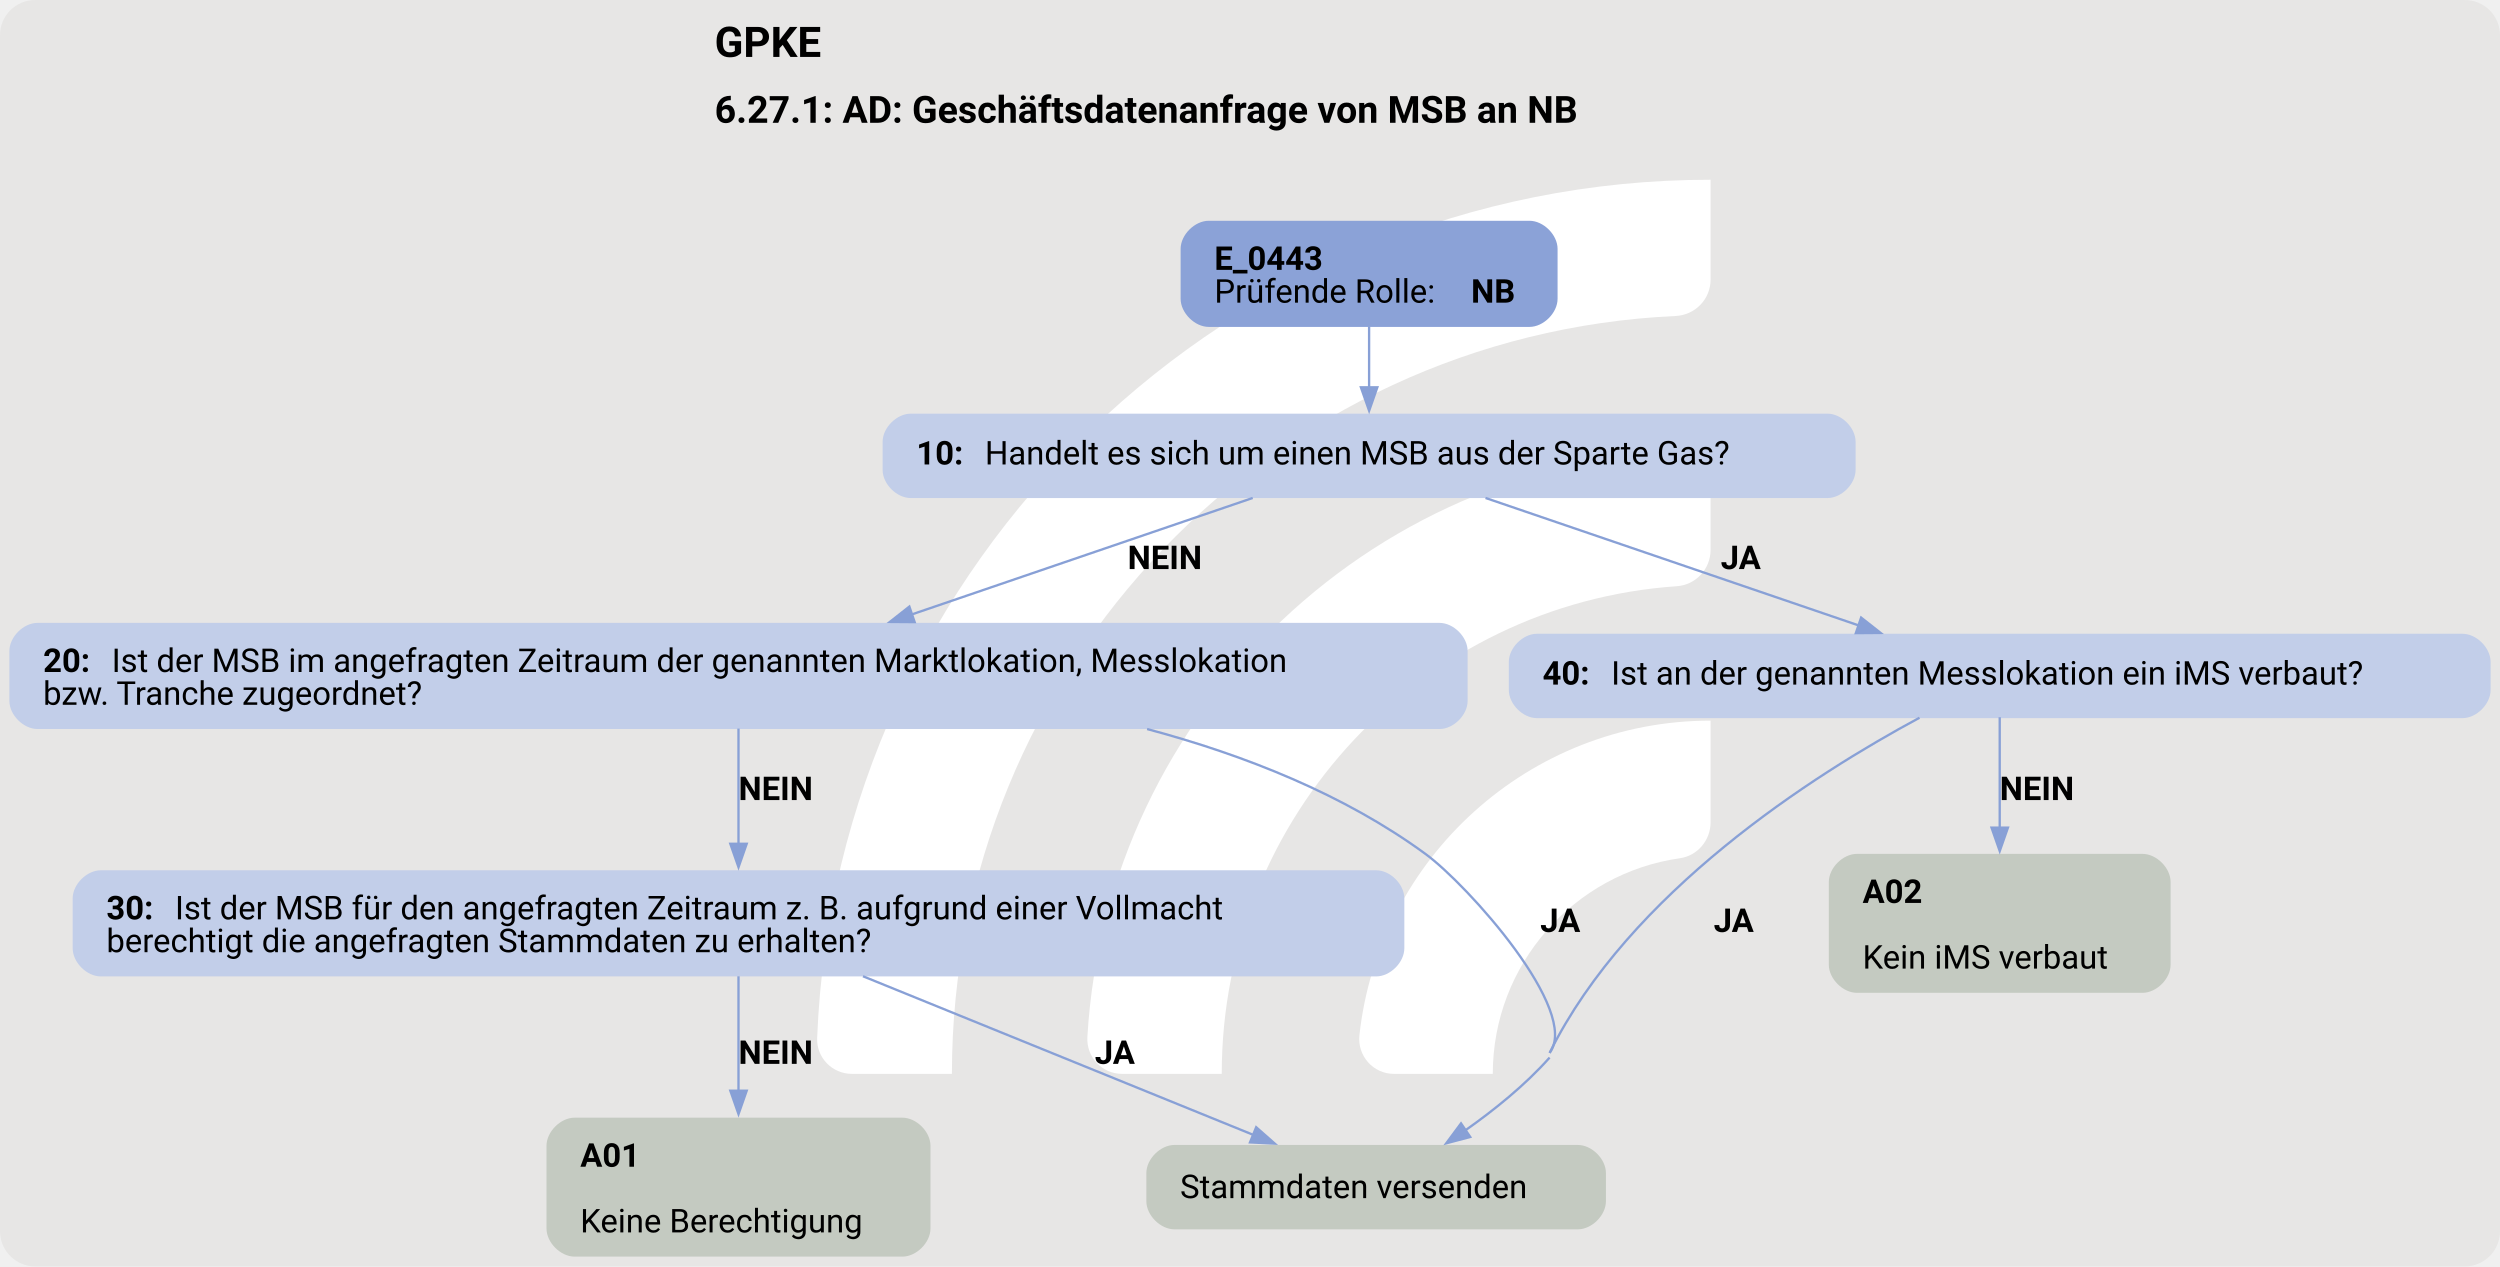
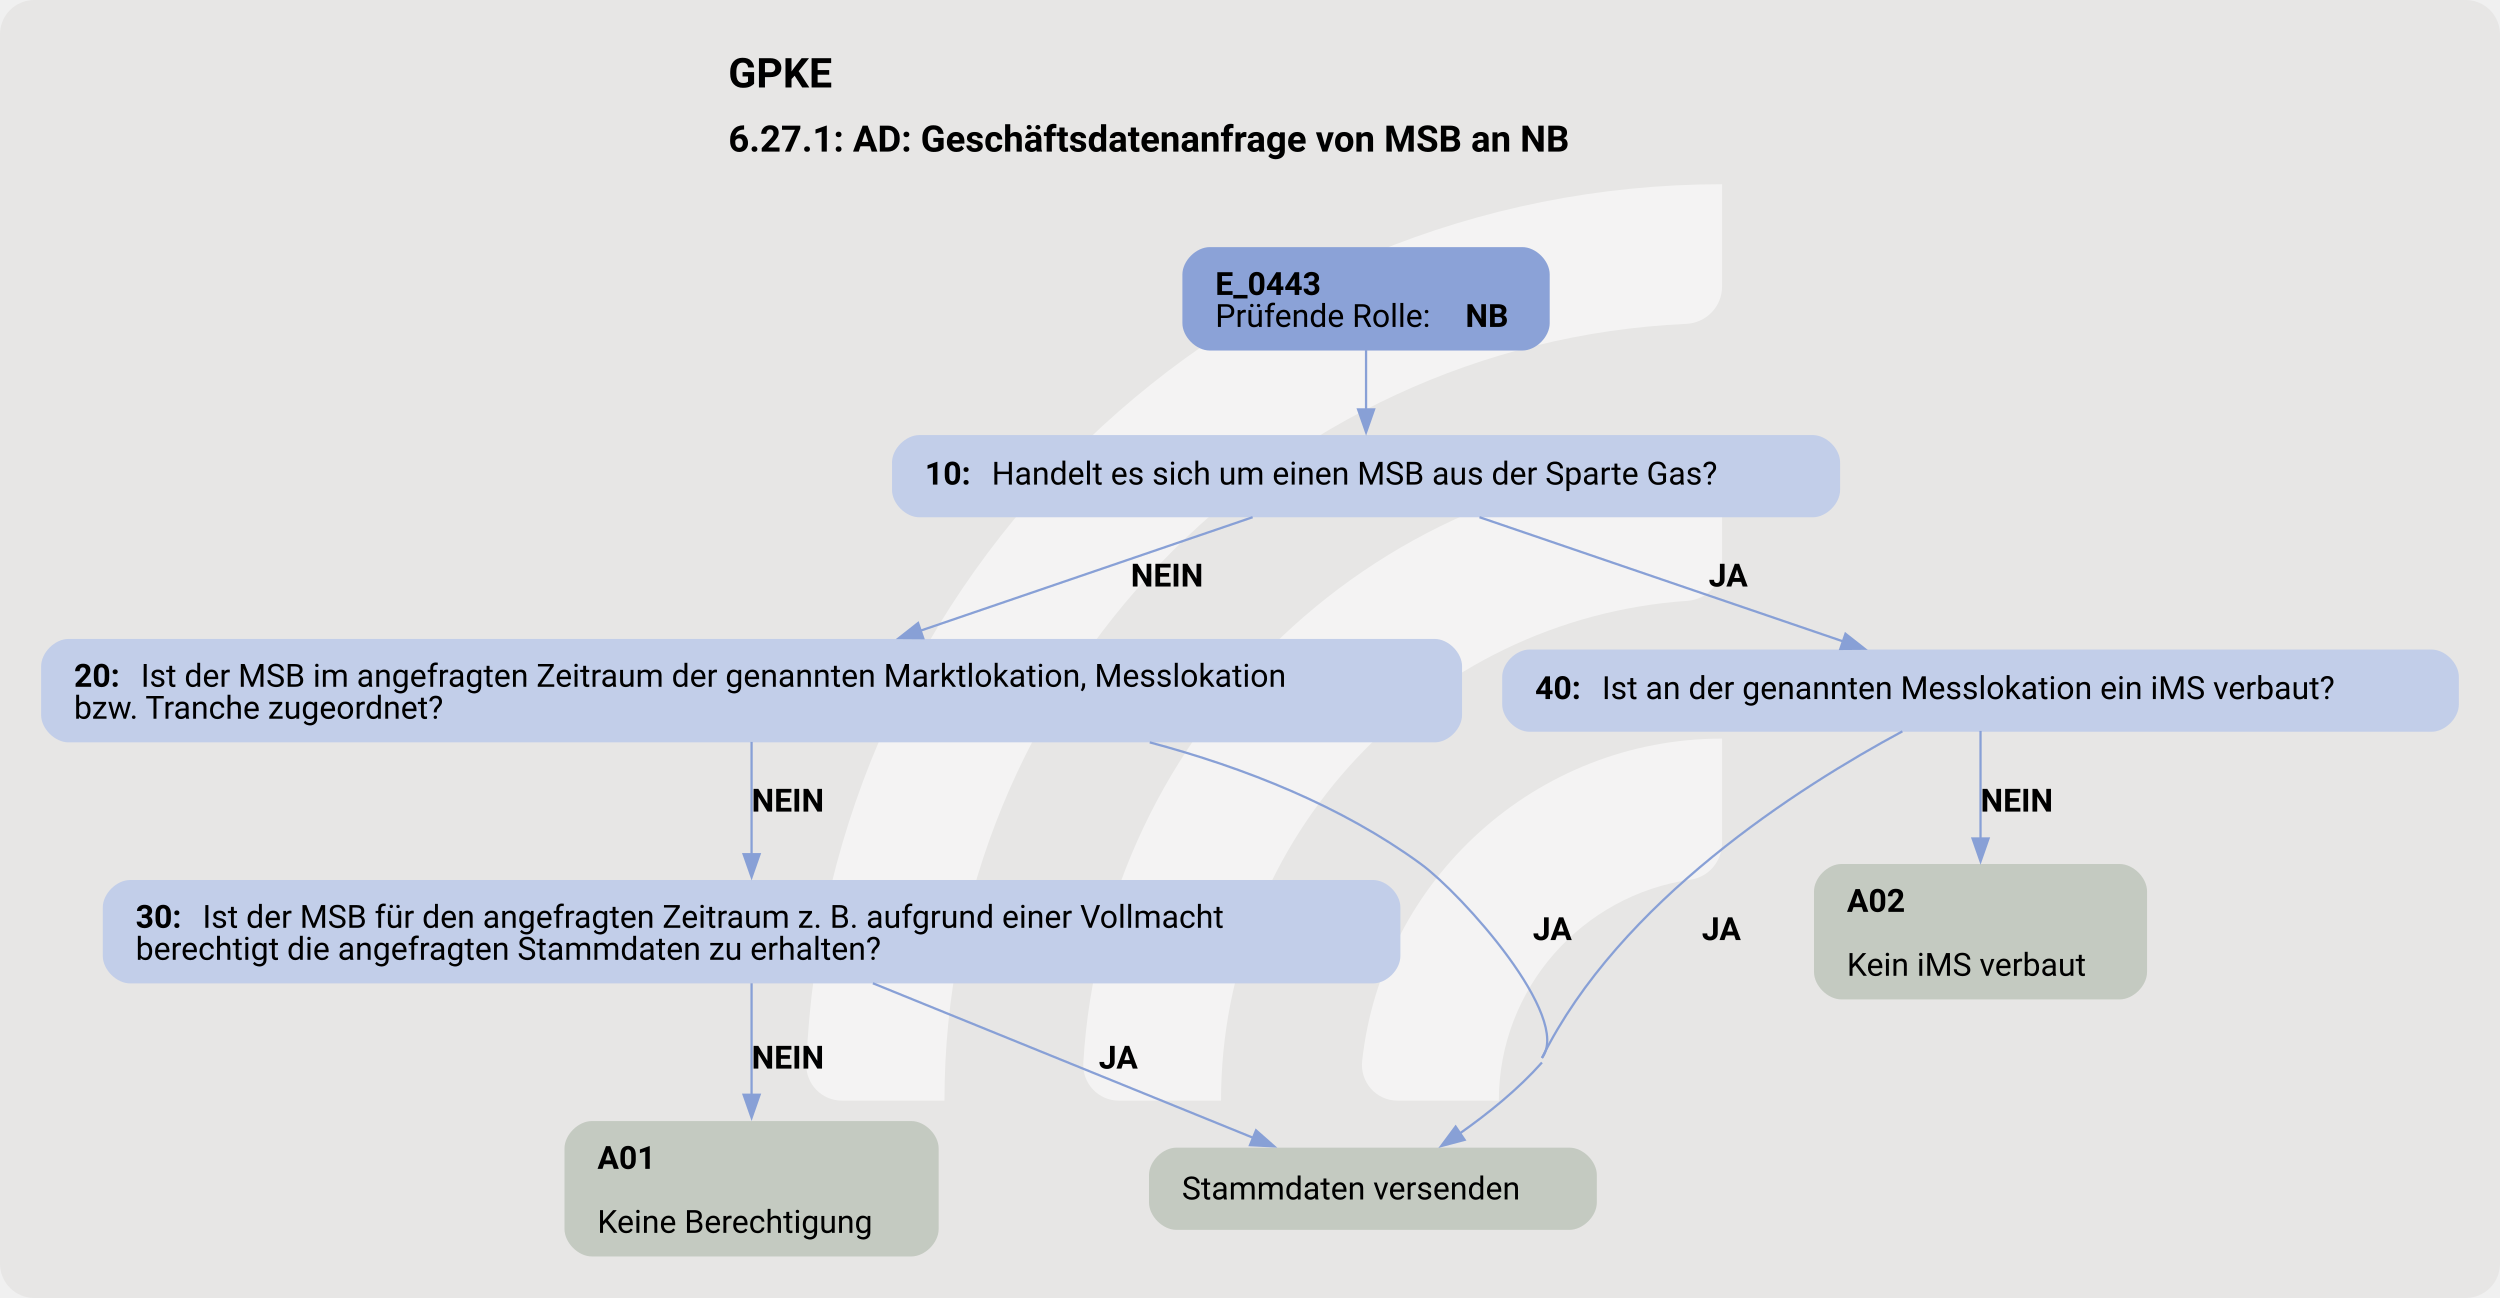
- <svg xmlns="http://www.w3.org/2000/svg" version="1.1" width="1421.333px" viewBox="0 0 1421.333 720.0" height="720.0px">
+ <svg xmlns="http://www.w3.org/2000/svg" version="1.1" width="1458.667px" viewBox="0 0 1458.667 757.333" height="757.333px">
  <g>
-     <svg version="1.1" width="1421.333px" viewBox="0 0 1421.333 720.0" height="720.0px">
-       <rect fill="#e7e6e5" x="0" y="0" width="1421.333" height="720.0" rx="20" ry="20" />
+     <svg version="1.1" width="1458.667px" viewBox="0 0 1458.667 757.333" height="757.333px">
+       <rect fill="#e7e6e5" x="0" y="0" width="1458.667" height="757.333" rx="20" ry="20" />
      <g>
-         <g transform="translate(417.0502, 72) scale(1 1) translate(0, 0) scale(1.013799 1.013799) ">
+         <g transform="translate(420.4923, 75.73333) scale(1 1) translate(0, 0) scale(1.066366 1.066366) ">
          <defs>
-             <style>.cls-1{fill:#fff;}</style>
+             <style>.cls-1{fill:#ffffff88;}</style>
          </defs>
          <path class="cls-1" d="M122.44,531.2h-56.1c-11,0-19.9-9.12-19.46-20.11C57.47,243.89,278.15,29.78,547.91,29.78v56.02c0,10.98-8.69,19.89-19.66,20.39-225.51,10.31-405.8,197-405.8,425Z" />
          <path class="cls-1" d="M273.78,531.2h-55.93c-11.23,0-20.09-9.48-19.43-20.69,10.74-183.44,163.39-329.39,349.48-329.39v56.26c0,10.71-8.27,19.62-18.96,20.35-142.35,9.77-255.17,128.69-255.17,273.46Z" />
          <path class="cls-1" d="M425.77,531.2h-55.45c-11.65,0-20.6-10.17-19.33-21.75,10.87-99.03,95.03-176.34,196.92-176.34v57.01c0,10.05-7.28,18.75-17.23,20.16-59.22,8.4-104.91,59.42-104.91,120.92Z" />
        </g>
-         <svg width="1066pt" height="540pt" viewBox="0.00 0.00 1066.43 539.87">
-           <g id="graph0" class="graph" transform="scale(1 1) rotate(0) translate(4 535.87)">
+         <svg width="1094pt" height="568pt" viewBox="0.00 0.00 1094.43 567.87">
+           <g id="graph0" class="graph" transform="scale(1 1) rotate(0) translate(18 549.87)">
            <text text-anchor="start" x="300.84" y="-511.77" font-family="Roboto, sans-serif" font-weight="bold" font-size="18.00">GPKE</text>
            <text text-anchor="start" x="300.84" y="-483.67" font-family="Roboto, sans-serif" font-weight="bold" font-size="16.00">6.27.1: AD: Geschäftsdatenanfrage von MSB an NB</text>
            <g id="node1" class="node">
              <path fill="#8ba2d7" stroke="black" stroke-width="0" d="M648.42,-441.87C648.42,-441.87 511.62,-441.87 511.62,-441.87 505.62,-441.87 499.62,-435.87 499.62,-429.87 499.62,-429.87 499.62,-408.59 499.62,-408.59 499.62,-402.59 505.62,-396.59 511.62,-396.59 511.62,-396.59 648.42,-396.59 648.42,-396.59 654.42,-396.59 660.42,-402.59 660.42,-408.59 660.42,-408.59 660.42,-429.87 660.42,-429.87 660.42,-435.87 654.42,-441.87 648.42,-441.87" />
              <text text-anchor="start" x="514.02" y="-420.93" font-family="Roboto, sans-serif" font-weight="bold" font-size="14.00">E_0443</text>
              <text text-anchor="start" x="514.02" y="-406.93" font-family="Roboto, sans-serif" font-size="14.00">Prüfende Rolle: </text>
              <text text-anchor="start" x="623.52" y="-406.93" font-family="Roboto, sans-serif" font-weight="bold" font-size="14.00">NB</text>
            </g>
            <g id="node2" class="node">
              <path fill="#c2cee9" stroke="black" stroke-width="0" d="M775.55,-359.59C775.55,-359.59 384.5,-359.59 384.5,-359.59 378.5,-359.59 372.5,-353.59 372.5,-347.59 372.5,-347.59 372.5,-335.59 372.5,-335.59 372.5,-329.59 378.5,-323.59 384.5,-323.59 384.5,-323.59 775.55,-323.59 775.55,-323.59 781.55,-323.59 787.55,-329.59 787.55,-335.59 787.55,-335.59 787.55,-347.59 787.55,-347.59 787.55,-353.59 781.55,-359.59 775.55,-359.59" />
              <text text-anchor="start" x="386.9" y="-337.91" font-family="Roboto, sans-serif" font-weight="bold" font-size="14.00">10: </text>
              <text text-anchor="start" x="416.15" y="-337.91" font-family="Roboto, sans-serif" font-size="14.00">Handelt es sich um einen MSB aus der Sparte Gas?</text>
            </g>
            <g id="edge1" class="edge">
              <path fill="none" stroke="#88a0d6" d="M580.02,-396.76C580.02,-388.68 580.02,-379.38 580.02,-370.78" />
              <polygon fill="#88a0d6" stroke="#88a0d6" points="583.53,-370.82 580.03,-360.82 576.53,-370.82 583.53,-370.82" />
            </g>
            <g id="node3" class="node">
              <path fill="#c2cee9" stroke="black" stroke-width="0" d="M610.05,-270.34C610.05,-270.34 12,-270.34 12,-270.34 6,-270.34 0,-264.34 0,-258.34 0,-258.34 0,-237.06 0,-237.06 0,-231.06 6,-225.06 12,-225.06 12,-225.06 610.05,-225.06 610.05,-225.06 616.05,-225.06 622.05,-231.06 622.05,-237.06 622.05,-237.06 622.05,-258.34 622.05,-258.34 622.05,-264.34 616.05,-270.34 610.05,-270.34" />
              <text text-anchor="start" x="14.4" y="-249.4" font-family="Roboto, sans-serif" font-weight="bold" font-size="14.00">20: </text>
              <text text-anchor="start" x="43.65" y="-249.4" font-family="Roboto, sans-serif" font-size="14.00">Ist der MSB im angefragten Zeitraum der genannten Marktlokation, Messlokation</text>
              <text text-anchor="start" x="14.4" y="-235.4" font-family="Roboto, sans-serif" font-size="14.00">bzw. Tranche zugeordnet?</text>
            </g>
            <g id="edge3" class="edge">
              <path fill="none" stroke="#88a0d6" d="M530.37,-323.63C489.62,-309.71 431.29,-289.78 385.03,-273.98" />
              <polygon fill="#88a0d6" stroke="#88a0d6" points="386.17,-270.67 375.58,-270.75 383.91,-277.3 386.17,-270.67" />
              <text text-anchor="start" x="477.02" y="-293.29" font-family="Roboto, sans-serif" font-weight="bold" font-size="14.00">NEIN</text>
            </g>
            <g id="node7" class="node">
              <path fill="#c2cee9" stroke="black" stroke-width="0" d="M1046.42,-265.7C1046.42,-265.7 651.62,-265.7 651.62,-265.7 645.62,-265.7 639.62,-259.7 639.62,-253.7 639.62,-253.7 639.62,-241.7 639.62,-241.7 639.62,-235.7 645.62,-229.7 651.62,-229.7 651.62,-229.7 1046.42,-229.7 1046.42,-229.7 1052.42,-229.7 1058.42,-235.7 1058.42,-241.7 1058.42,-241.7 1058.42,-253.7 1058.42,-253.7 1058.42,-259.7 1052.42,-265.7 1046.42,-265.7" />
              <text text-anchor="start" x="654.02" y="-244.02" font-family="Roboto, sans-serif" font-weight="bold" font-size="14.00">40: </text>
              <text text-anchor="start" x="683.27" y="-244.02" font-family="Roboto, sans-serif" font-size="14.00">Ist an der genannten Messlokation ein iMS verbaut?</text>
            </g>
            <g id="edge2" class="edge">
              <path fill="none" stroke="#88a0d6" d="M629.68,-323.63C674.6,-308.28 740.88,-285.64 788.81,-269.27" />
              <polygon fill="#88a0d6" stroke="#88a0d6" points="789.9,-272.6 798.23,-266.05 787.64,-265.97 789.9,-272.6" />
              <text text-anchor="start" x="730.02" y="-293.29" font-family="Roboto, sans-serif" font-weight="bold" font-size="14.00">JA</text>
            </g>
            <g id="node4" class="node">
              <path fill="#c4cac1" stroke="black" stroke-width="0" d="M669.05,-47.64C669.05,-47.64 497,-47.64 497,-47.64 491,-47.64 485,-41.64 485,-35.64 485,-35.64 485,-23.64 485,-23.64 485,-17.64 491,-11.64 497,-11.64 497,-11.64 669.05,-11.64 669.05,-11.64 675.05,-11.64 681.05,-17.64 681.05,-23.64 681.05,-23.64 681.05,-35.64 681.05,-35.64 681.05,-41.64 675.05,-47.64 669.05,-47.64" />
              <text text-anchor="start" x="499.4" y="-24.96" font-family="Roboto, sans-serif" font-size="14.00">Stammdaten versenden</text>
            </g>
            <g id="edge4" class="edge">
              <path fill="none" stroke="#88a0d6" d="M485.32,-225.06C526.98,-213.94 569.38,-197.15 604.02,-171.81 621.98,-158.68 670.43,-104.66 657.02,-86.91" />
              <path fill="none" stroke="#88a0d6" d="M657.02,-84.91C646.66,-73.22 633.39,-62.53 620.95,-53.78" />
              <polygon fill="#88a0d6" stroke="#88a0d6" points="623.16,-51.05 612.92,-48.34 619.23,-56.85 623.16,-51.05" />
              <text text-anchor="start" x="653.02" y="-138.5" font-family="Roboto, sans-serif" font-weight="bold" font-size="14.00">JA</text>
            </g>
            <g id="node5" class="node">
              <path fill="#c2cee9" stroke="black" stroke-width="0" d="M583.05,-164.81C583.05,-164.81 39,-164.81 39,-164.81 33,-164.81 27,-158.81 27,-152.81 27,-152.81 27,-131.53 27,-131.53 27,-125.53 33,-119.53 39,-119.53 39,-119.53 583.05,-119.53 583.05,-119.53 589.05,-119.53 595.05,-125.53 595.05,-131.53 595.05,-131.53 595.05,-152.81 595.05,-152.81 595.05,-158.81 589.05,-164.81 583.05,-164.81" />
              <text text-anchor="start" x="41.4" y="-143.87" font-family="Roboto, sans-serif" font-weight="bold" font-size="14.00">30: </text>
              <text text-anchor="start" x="70.65" y="-143.87" font-family="Roboto, sans-serif" font-size="14.00">Ist der MSB für den angefragten Zeitraum z. B. aufgrund einer Vollmacht</text>
              <text text-anchor="start" x="41.4" y="-129.87" font-family="Roboto, sans-serif" font-size="14.00">berechtigt die angefragten Stammdaten zu erhalten?</text>
            </g>
            <g id="edge5" class="edge">
              <path fill="none" stroke="#88a0d6" d="M311.02,-225.25C311.02,-210.95 311.02,-191.89 311.02,-175.73" />
              <polygon fill="#88a0d6" stroke="#88a0d6" points="314.53,-176.11 311.03,-166.11 307.53,-176.11 314.53,-176.11" />
              <text text-anchor="start" x="311.02" y="-194.76" font-family="Roboto, sans-serif" font-weight="bold" font-size="14.00">NEIN</text>
            </g>
            <g id="edge7" class="edge">
              <path fill="none" stroke="#88a0d6" d="M364.12,-119.6C412.27,-100.03 482.84,-71.35 530.74,-51.89" />
              <polygon fill="#88a0d6" stroke="#88a0d6" points="531.85,-55.21 539.79,-48.21 529.21,-48.73 531.85,-55.21" />
              <text text-anchor="start" x="463.02" y="-82.23" font-family="Roboto, sans-serif" font-weight="bold" font-size="14.00">JA</text>
            </g>
            <g id="node6" class="node">
              <path fill="#c4cac1" stroke="black" stroke-width="0" d="M380.92,-59.28C380.92,-59.28 241.12,-59.28 241.12,-59.28 235.12,-59.28 229.12,-53.28 229.12,-47.28 229.12,-47.28 229.12,-12 229.12,-12 229.12,-6 235.12,0 241.12,0 241.12,0 380.92,0 380.92,0 386.92,0 392.92,-6 392.92,-12 392.92,-12 392.92,-47.28 392.92,-47.28 392.92,-53.28 386.92,-59.28 380.92,-59.28" />
              <text text-anchor="start" x="243.52" y="-38.34" font-family="Roboto, sans-serif" font-weight="bold" font-size="14.00">A01</text>
              <text text-anchor="start" x="243.52" y="-10.34" font-family="Roboto, sans-serif" font-size="14.00">Keine Berechtigung</text>
            </g>
            <g id="edge6" class="edge">
              <path fill="none" stroke="#88a0d6" d="M311.02,-119.6C311.02,-105.61 311.02,-86.97 311.02,-70.36" />
              <polygon fill="#88a0d6" stroke="#88a0d6" points="314.53,-70.79 311.03,-60.79 307.53,-70.79 314.53,-70.79" />
              <text text-anchor="start" x="311.02" y="-82.23" font-family="Roboto, sans-serif" font-weight="bold" font-size="14.00">NEIN</text>
            </g>
            <g id="edge8" class="edge">
              <path fill="none" stroke="#88a0d6" d="M814.81,-229.88C769.41,-205.45 691.03,-155.48 657.02,-86.91" />
              <text text-anchor="start" x="727.02" y="-138.5" font-family="Roboto, sans-serif" font-weight="bold" font-size="14.00">JA</text>
            </g>
            <g id="node8" class="node">
              <path fill="#c4cac1" stroke="black" stroke-width="0" d="M909.92,-171.81C909.92,-171.81 788.12,-171.81 788.12,-171.81 782.12,-171.81 776.12,-165.81 776.12,-159.81 776.12,-159.81 776.12,-124.53 776.12,-124.53 776.12,-118.53 782.12,-112.53 788.12,-112.53 788.12,-112.53 909.92,-112.53 909.92,-112.53 915.92,-112.53 921.92,-118.53 921.92,-124.53 921.92,-124.53 921.92,-159.81 921.92,-159.81 921.92,-165.81 915.92,-171.81 909.92,-171.81" />
              <text text-anchor="start" x="790.52" y="-150.87" font-family="Roboto, sans-serif" font-weight="bold" font-size="14.00">A02</text>
              <text text-anchor="start" x="790.52" y="-122.87" font-family="Roboto, sans-serif" font-size="14.00">Kein iMS verbaut</text>
            </g>
            <g id="edge9" class="edge">
              <path fill="none" stroke="#88a0d6" d="M849.02,-230.07C849.02,-217.37 849.02,-199.34 849.02,-182.99" />
              <polygon fill="#88a0d6" stroke="#88a0d6" points="852.53,-182.99 849.03,-172.99 845.53,-182.99 852.53,-182.99" />
              <text text-anchor="start" x="849.02" y="-194.76" font-family="Roboto, sans-serif" font-weight="bold" font-size="14.00">NEIN</text>
            </g>
          </g>
        </svg>
      </g>
    </svg>
  </g>
</svg>
